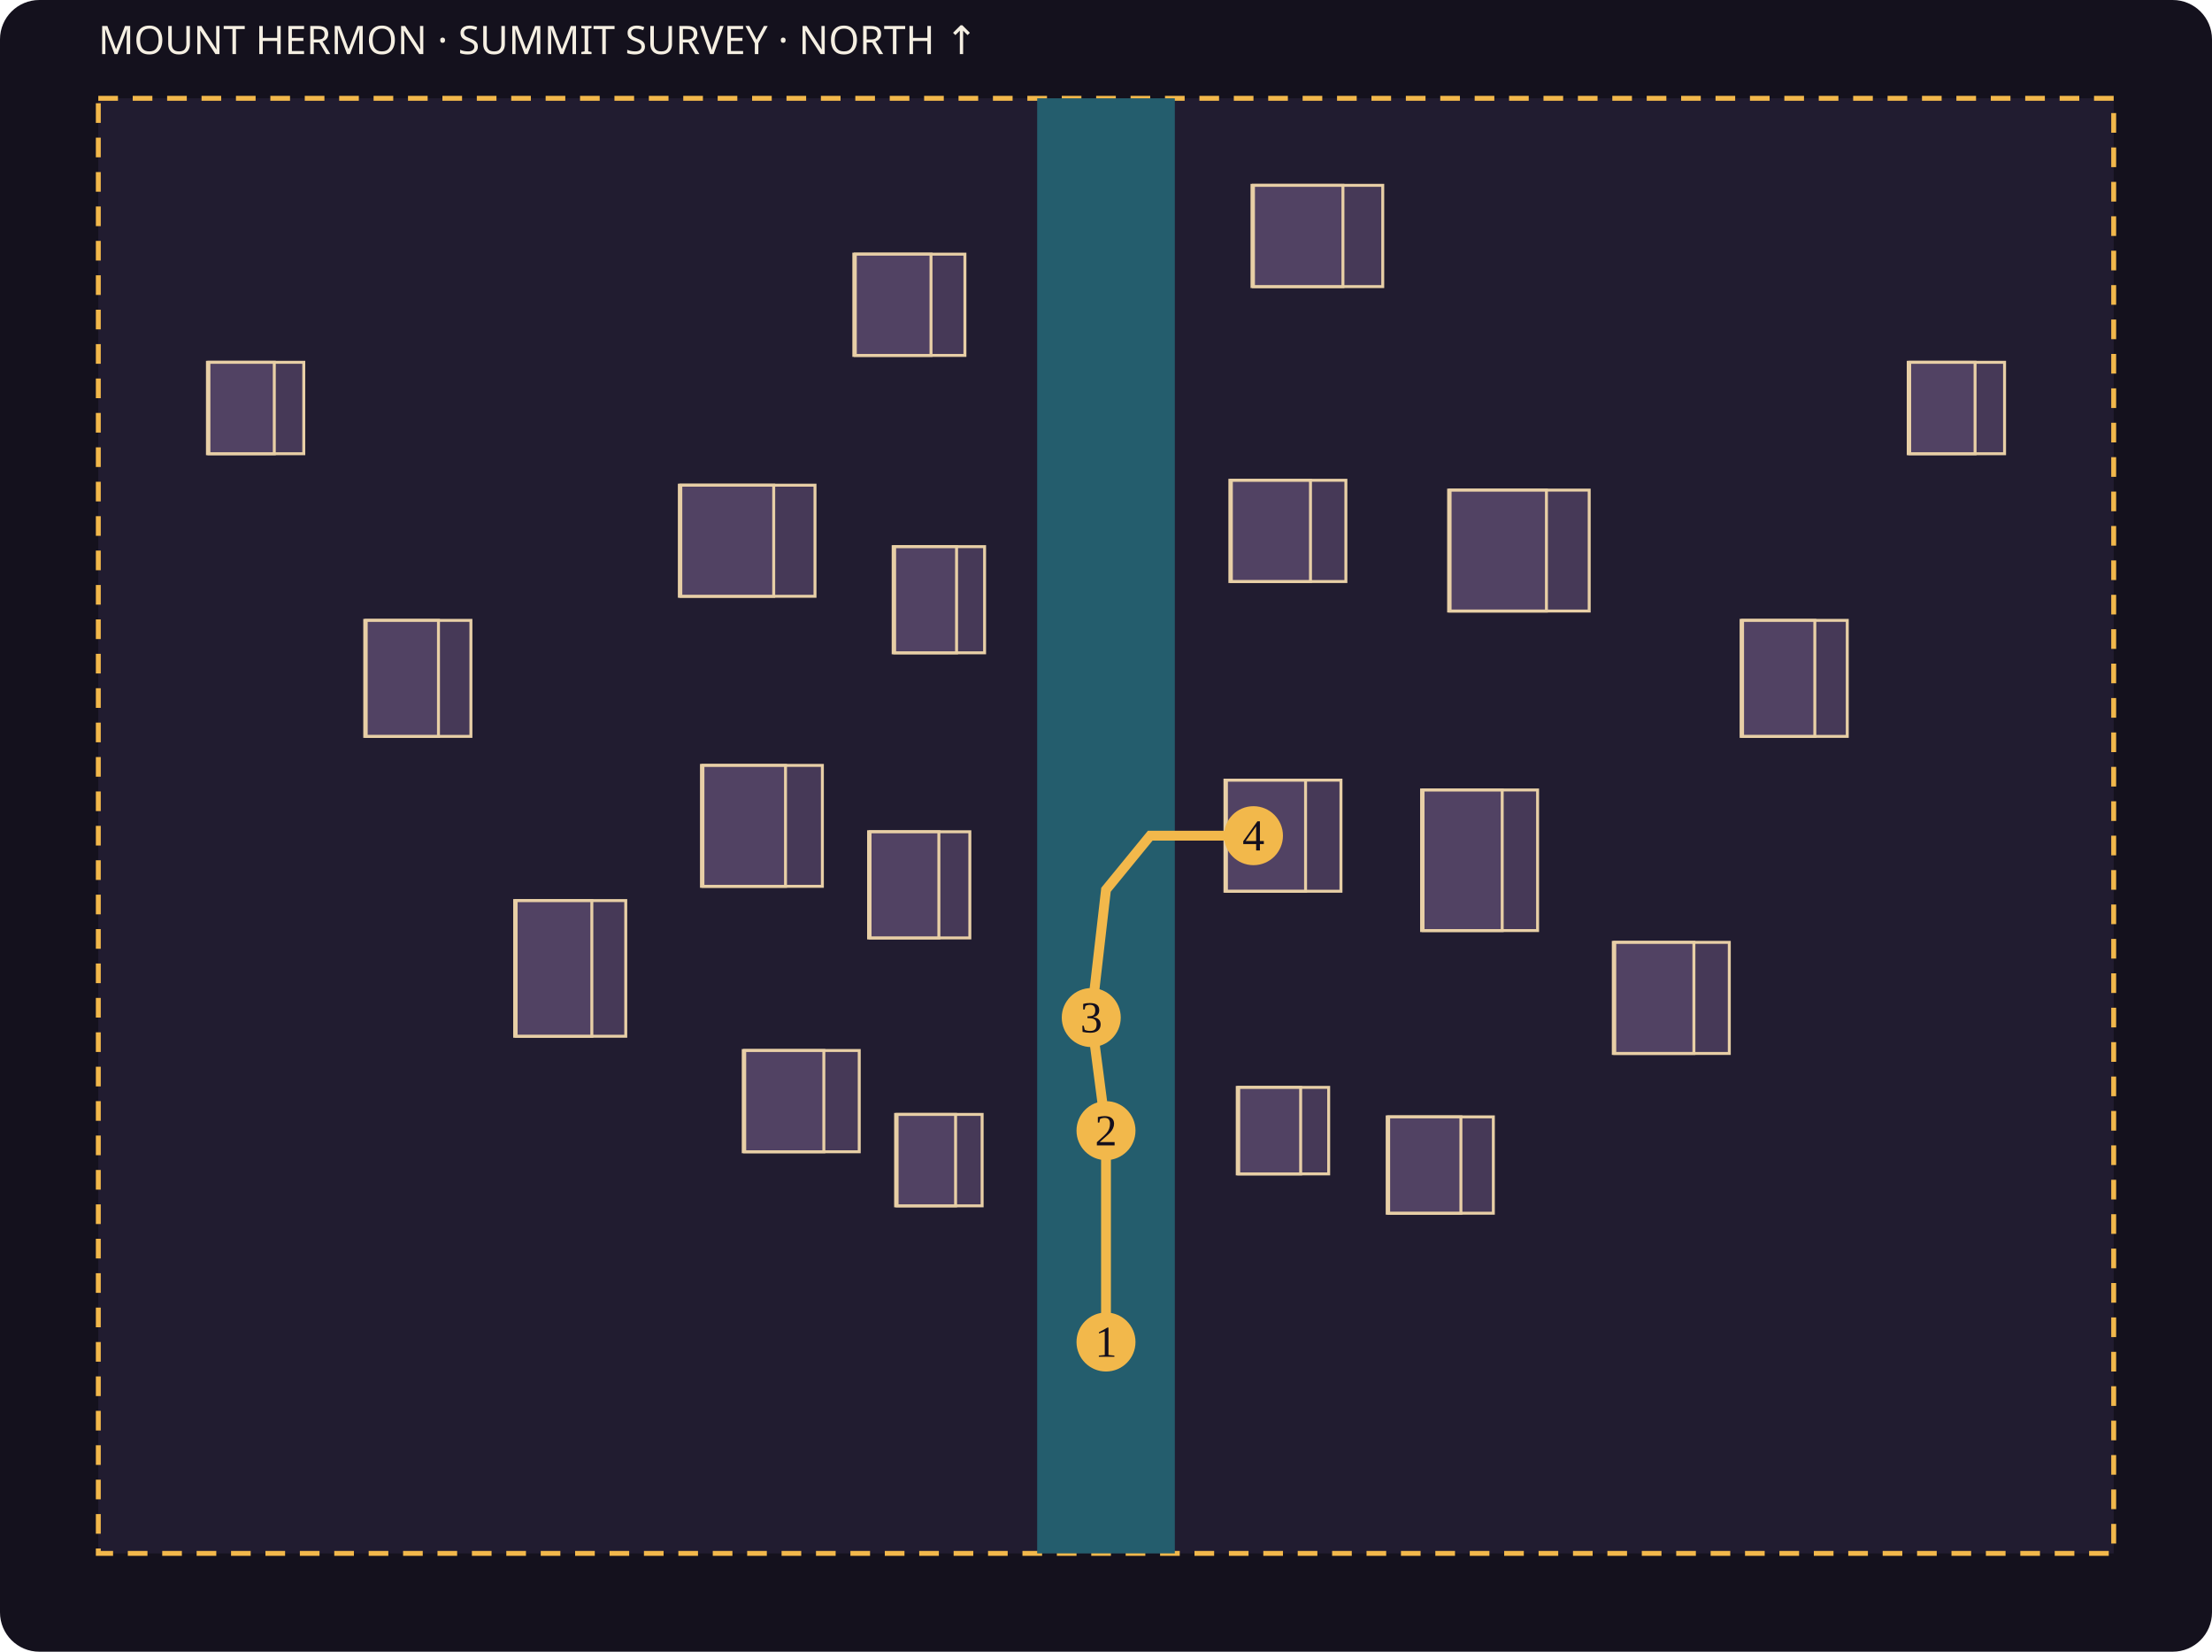
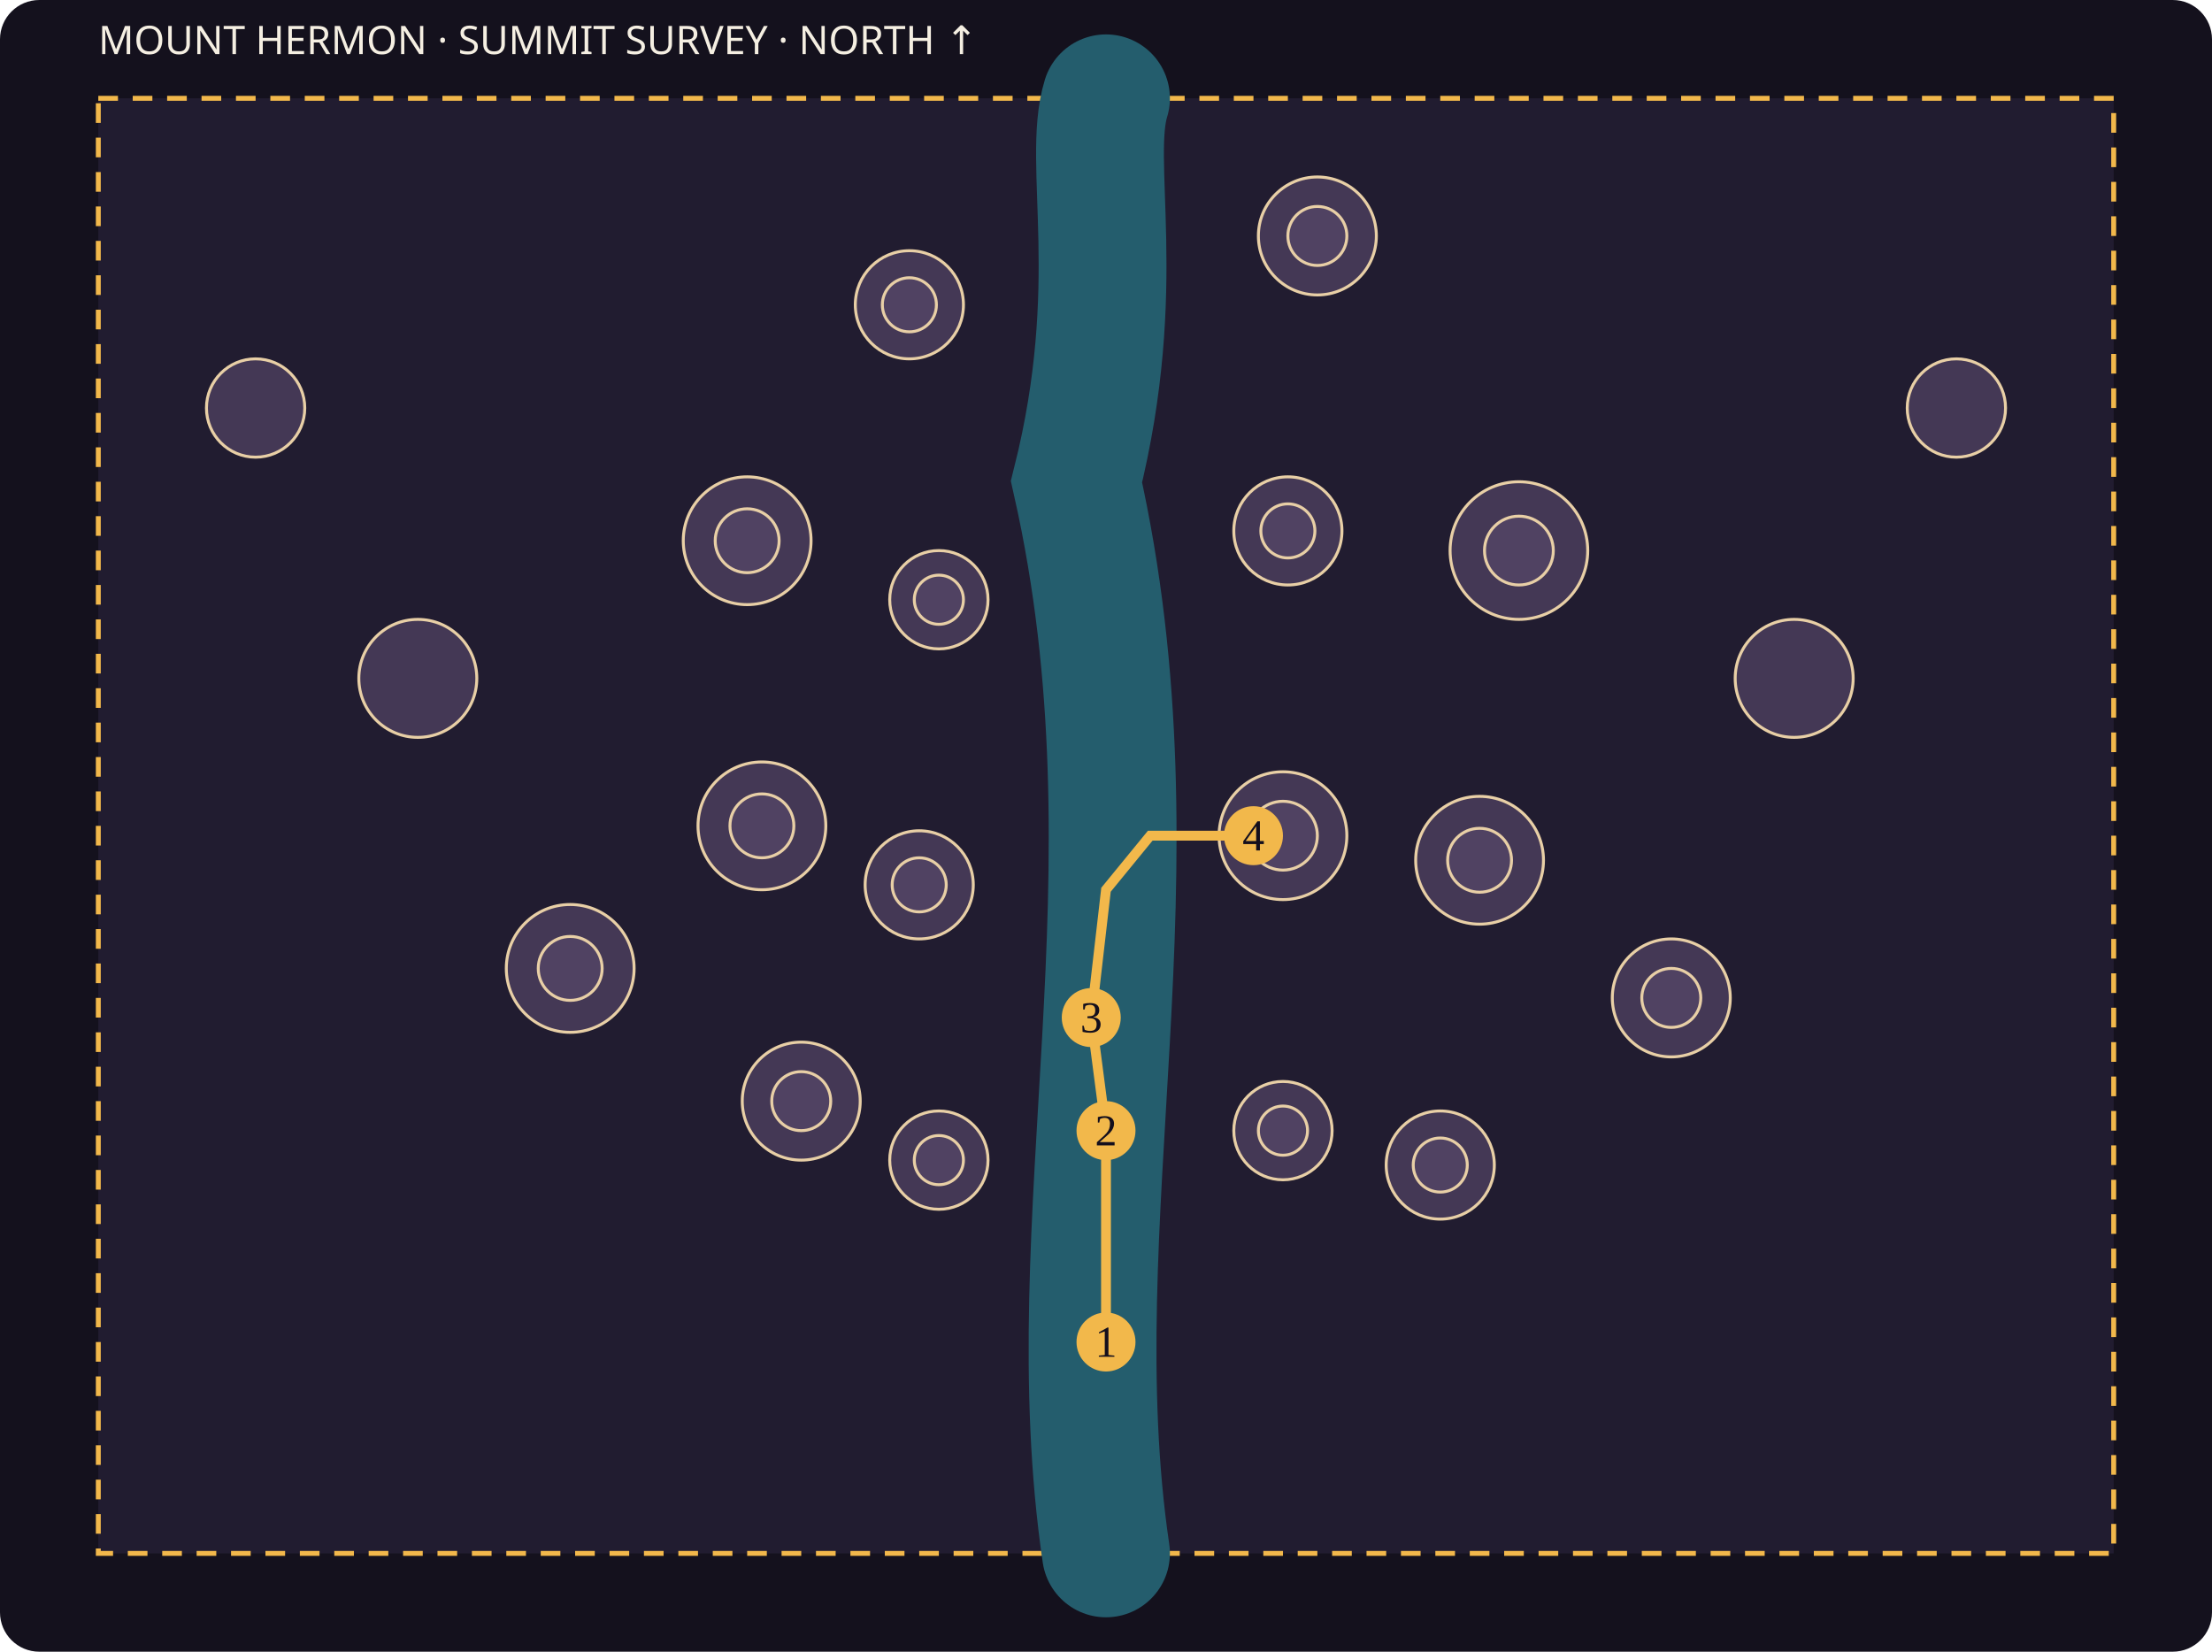
<svg xmlns="http://www.w3.org/2000/svg" viewBox="-225 -208 450 336" role="img">
  <rect x="-225" y="-208" width="450" height="336" rx="8" fill="#14111d" />
  <rect x="-205" y="-188" width="410" height="296" fill="#211c30" stroke="#f2b84b" stroke-dasharray="4 3" />
-   <path d="M0 108V-188" stroke="#245d6d" stroke-width="28" />
-   <rect x="-42.8" y="18.7" width="17.6" height="18.6" fill="#564769" fill-opacity=".7" stroke="#e8cfa6" stroke-width=".6" />
-   <rect x="-42.5" y="18.7" width="11.9" height="18.6" fill="#564769" fill-opacity=".7" stroke="#e8cfa6" stroke-width=".6" />
-   <rect x="-73.8" y="5.7" width="23.6" height="20.6" fill="#564769" fill-opacity=".7" stroke="#e8cfa6" stroke-width=".6" />
-   <rect x="-73.5" y="5.7" width="16.1" height="20.6" fill="#564769" fill-opacity=".7" stroke="#e8cfa6" stroke-width=".6" />
-   <rect x="26.7" y="13.2" width="18.6" height="17.6" fill="#564769" fill-opacity=".7" stroke="#e8cfa6" stroke-width=".6" />
-   <rect x="27" y="13.2" width="12.6" height="17.6" fill="#564769" fill-opacity=".7" stroke="#e8cfa6" stroke-width=".6" />
-   <rect x="57.2" y="19.2" width="21.6" height="19.6" fill="#564769" fill-opacity=".7" stroke="#e8cfa6" stroke-width=".6" />
-   <rect x="57.5" y="19.2" width="14.7" height="19.6" fill="#564769" fill-opacity=".7" stroke="#e8cfa6" stroke-width=".6" />
-   <rect x="-48.3" y="-38.8" width="20.6" height="21.6" fill="#564769" fill-opacity=".7" stroke="#e8cfa6" stroke-width=".6" />
-   <rect x="-48" y="-38.8" width="14" height="21.6" fill="#564769" fill-opacity=".7" stroke="#e8cfa6" stroke-width=".6" />
-   <rect x="24.2" y="-49.3" width="23.6" height="22.6" fill="#564769" fill-opacity=".7" stroke="#e8cfa6" stroke-width=".6" />
-   <rect x="24.5" y="-49.3" width="16.1" height="22.6" fill="#564769" fill-opacity=".7" stroke="#e8cfa6" stroke-width=".6" />
-   <rect x="-82.3" y="-52.3" width="24.6" height="24.6" fill="#564769" fill-opacity=".7" stroke="#e8cfa6" stroke-width=".6" />
-   <rect x="-82" y="-52.3" width="16.8" height="24.6" fill="#564769" fill-opacity=".7" stroke="#e8cfa6" stroke-width=".6" />
-   <rect x="64.2" y="-47.3" width="23.6" height="28.6" fill="#564769" fill-opacity=".7" stroke="#e8cfa6" stroke-width=".6" />
-   <rect x="64.5" y="-47.3" width="16.1" height="28.6" fill="#564769" fill-opacity=".7" stroke="#e8cfa6" stroke-width=".6" />
-   <rect x="-43.3" y="-96.8" width="18.6" height="21.6" fill="#564769" fill-opacity=".7" stroke="#e8cfa6" stroke-width=".6" />
-   <rect x="-43" y="-96.8" width="12.6" height="21.6" fill="#564769" fill-opacity=".7" stroke="#e8cfa6" stroke-width=".6" />
-   <rect x="25.2" y="-110.3" width="23.6" height="20.6" fill="#564769" fill-opacity=".7" stroke="#e8cfa6" stroke-width=".6" />
-   <rect x="25.5" y="-110.3" width="16.1" height="20.6" fill="#564769" fill-opacity=".7" stroke="#e8cfa6" stroke-width=".6" />
-   <rect x="-86.8" y="-109.3" width="27.6" height="22.6" fill="#564769" fill-opacity=".7" stroke="#e8cfa6" stroke-width=".6" />
-   <rect x="-86.5" y="-109.3" width="18.9" height="22.6" fill="#564769" fill-opacity=".7" stroke="#e8cfa6" stroke-width=".6" />
-   <rect x="69.7" y="-108.3" width="28.6" height="24.6" fill="#564769" fill-opacity=".7" stroke="#e8cfa6" stroke-width=".6" />
-   <rect x="70" y="-108.3" width="19.6" height="24.6" fill="#564769" fill-opacity=".7" stroke="#e8cfa6" stroke-width=".6" />
-   <rect x="-51.3" y="-156.3" width="22.6" height="20.6" fill="#564769" fill-opacity=".7" stroke="#e8cfa6" stroke-width=".6" />
-   <rect x="-51" y="-156.3" width="15.4" height="20.6" fill="#564769" fill-opacity=".7" stroke="#e8cfa6" stroke-width=".6" />
-   <rect x="29.7" y="-170.3" width="26.6" height="20.6" fill="#564769" fill-opacity=".7" stroke="#e8cfa6" stroke-width=".6" />
-   <rect x="30" y="-170.3" width="18.2" height="20.6" fill="#564769" fill-opacity=".7" stroke="#e8cfa6" stroke-width=".6" />
-   <rect x="-120.3" y="-24.8" width="22.6" height="27.6" fill="#564769" fill-opacity=".7" stroke="#e8cfa6" stroke-width=".6" />
-   <rect x="-120" y="-24.8" width="15.4" height="27.6" fill="#564769" fill-opacity=".7" stroke="#e8cfa6" stroke-width=".6" />
-   <rect x="103.2" y="-16.3" width="23.6" height="22.6" fill="#564769" fill-opacity=".7" stroke="#e8cfa6" stroke-width=".6" />
-   <rect x="103.5" y="-16.3" width="16.1" height="22.6" fill="#564769" fill-opacity=".7" stroke="#e8cfa6" stroke-width=".6" />
-   <rect x="-150.8" y="-81.8" width="21.6" height="23.6" fill="#564769" fill-opacity=".7" stroke="#e8cfa6" stroke-width=".6" />
-   <rect x="-150.5" y="-81.8" width="14.7" height="23.6" fill="#564769" fill-opacity=".7" stroke="#e8cfa6" stroke-width=".6" />
-   <rect x="-182.8" y="-134.3" width="19.6" height="18.6" fill="#564769" fill-opacity=".7" stroke="#e8cfa6" stroke-width=".6" />
-   <rect x="-182.5" y="-134.3" width="13.3" height="18.6" fill="#564769" fill-opacity=".7" stroke="#e8cfa6" stroke-width=".6" />
-   <rect x="129.2" y="-81.8" width="21.6" height="23.6" fill="#564769" fill-opacity=".7" stroke="#e8cfa6" stroke-width=".6" />
-   <rect x="129.5" y="-81.8" width="14.7" height="23.6" fill="#564769" fill-opacity=".7" stroke="#e8cfa6" stroke-width=".6" />
-   <rect x="163.2" y="-134.3" width="19.6" height="18.6" fill="#564769" fill-opacity=".7" stroke="#e8cfa6" stroke-width=".6" />
-   <rect x="163.5" y="-134.3" width="13.3" height="18.6" fill="#564769" fill-opacity=".7" stroke="#e8cfa6" stroke-width=".6" />
+   <path d="M0 108C-10 40 12 -30 -6 -110C4 -150 -4 -175 0 -188" fill="none" stroke="#245d6d" stroke-width="26" stroke-linecap="round" />
+   <g fill="#564769" fill-opacity=".65" stroke="#e8cfa6" stroke-width=".6">
+     <circle cx="-34" cy="28" r="10" />
+     <circle cx="-34" cy="28" r="5" />
+     <circle cx="-62" cy="16" r="12" />
+     <circle cx="-62" cy="16" r="6" />
+     <circle cx="36" cy="22" r="10" />
+     <circle cx="36" cy="22" r="5" />
+     <circle cx="68" cy="29" r="11" />
+     <circle cx="68" cy="29" r="5.5" />
+     <circle cx="-38" cy="-28" r="11" />
+     <circle cx="-38" cy="-28" r="5.5" />
+     <circle cx="36" cy="-38" r="13" />
+     <circle cx="36" cy="-38" r="7" />
+     <circle cx="-70" cy="-40" r="13" />
+     <circle cx="-70" cy="-40" r="6.5" />
+     <circle cx="76" cy="-33" r="13" />
+     <circle cx="76" cy="-33" r="6.5" />
+     <circle cx="-34" cy="-86" r="10" />
+     <circle cx="-34" cy="-86" r="5" />
+     <circle cx="37" cy="-100" r="11" />
+     <circle cx="37" cy="-100" r="5.5" />
+     <circle cx="-73" cy="-98" r="13" />
+     <circle cx="-73" cy="-98" r="6.5" />
+     <circle cx="84" cy="-96" r="14" />
+     <circle cx="84" cy="-96" r="7" />
+     <circle cx="-40" cy="-146" r="11" />
+     <circle cx="-40" cy="-146" r="5.5" />
+     <circle cx="43" cy="-160" r="12" />
+     <circle cx="43" cy="-160" r="6" />
+     <circle cx="-109" cy="-11" r="13" />
+     <circle cx="-109" cy="-11" r="6.5" />
+     <circle cx="115" cy="-5" r="12" />
+     <circle cx="115" cy="-5" r="6" />
+     <circle cx="-140" cy="-70" r="12" />
+     <circle cx="-173" cy="-125" r="10" />
+     <circle cx="140" cy="-70" r="12" />
+     <circle cx="173" cy="-125" r="10" />
+   </g>
  <polyline points="0,65 0,65 0,47 0,22 -3,-1 0,-27 9,-38 30,-38" fill="none" stroke="#f2b84b" stroke-width="2" />
  <circle cx="0" cy="65" r="6" fill="#f2b84b" />
  <text x="0" y="68" text-anchor="middle" fill="#140f1d" font-size="9">1</text>
  <circle cx="0" cy="22" r="6" fill="#f2b84b" />
  <text x="0" y="25" text-anchor="middle" fill="#140f1d" font-size="9">2</text>
  <circle cx="-3" cy="-1" r="6" fill="#f2b84b" />
  <text x="-3" y="2" text-anchor="middle" fill="#140f1d" font-size="9">3</text>
  <circle cx="30" cy="-38" r="6" fill="#f2b84b" />
  <text x="30" y="-35" text-anchor="middle" fill="#140f1d" font-size="9">4</text>
  <text x="-205" y="-197" fill="#f5efe2" font-family="sans-serif" font-size="8">MOUNT HERMON · SUMMIT SURVEY · NORTH ↑</text>
</svg>
